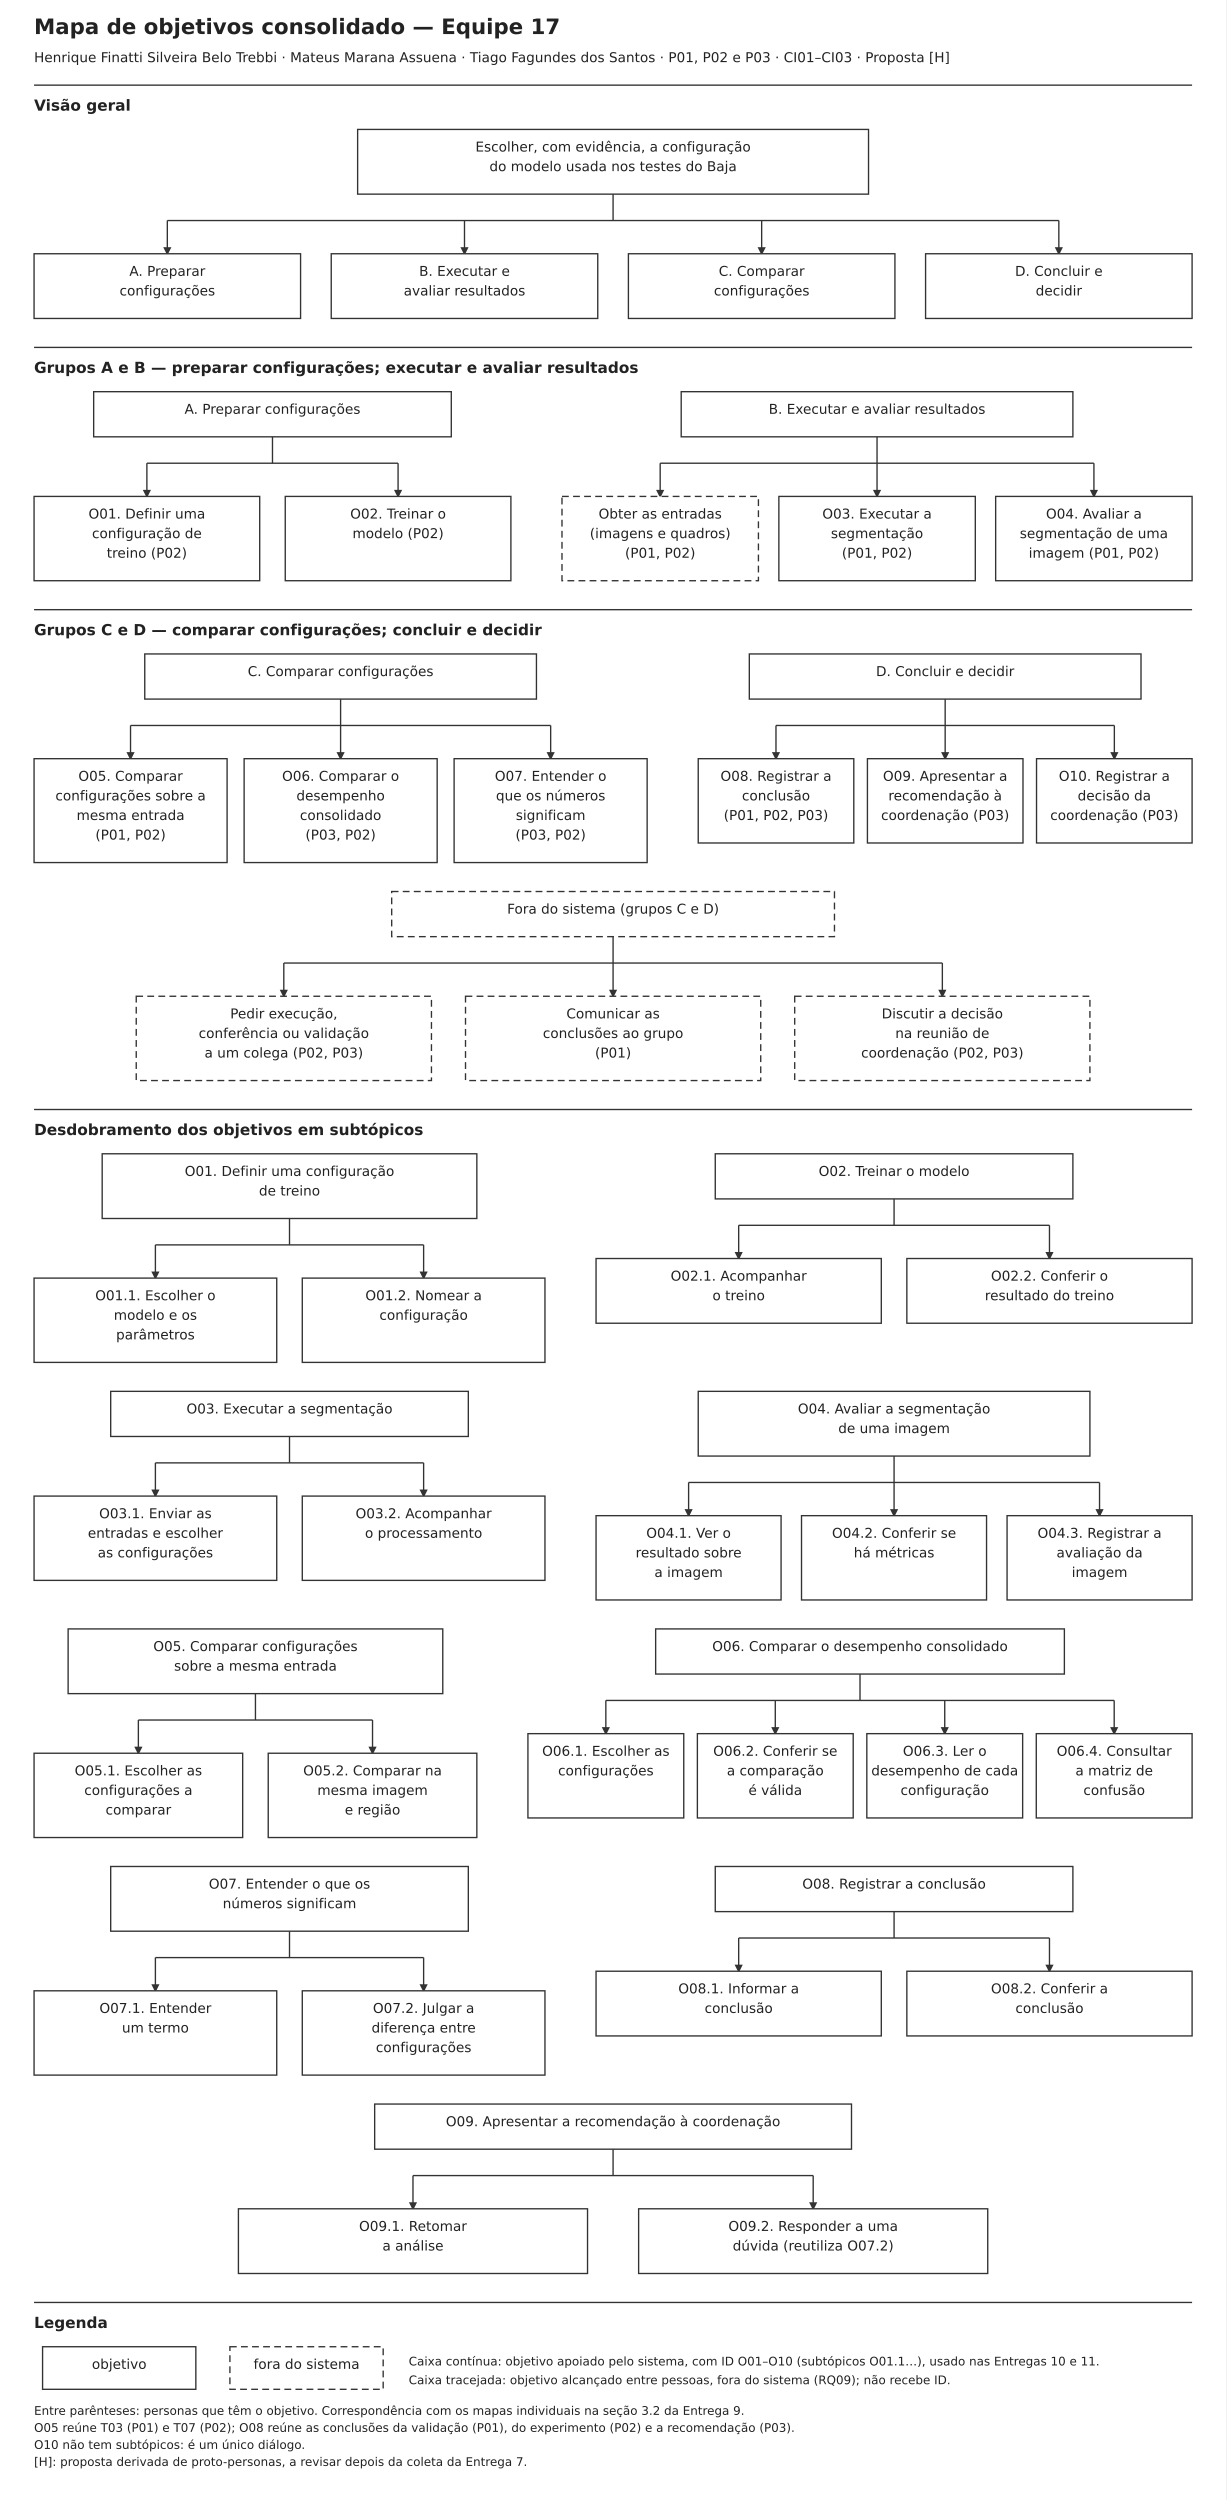
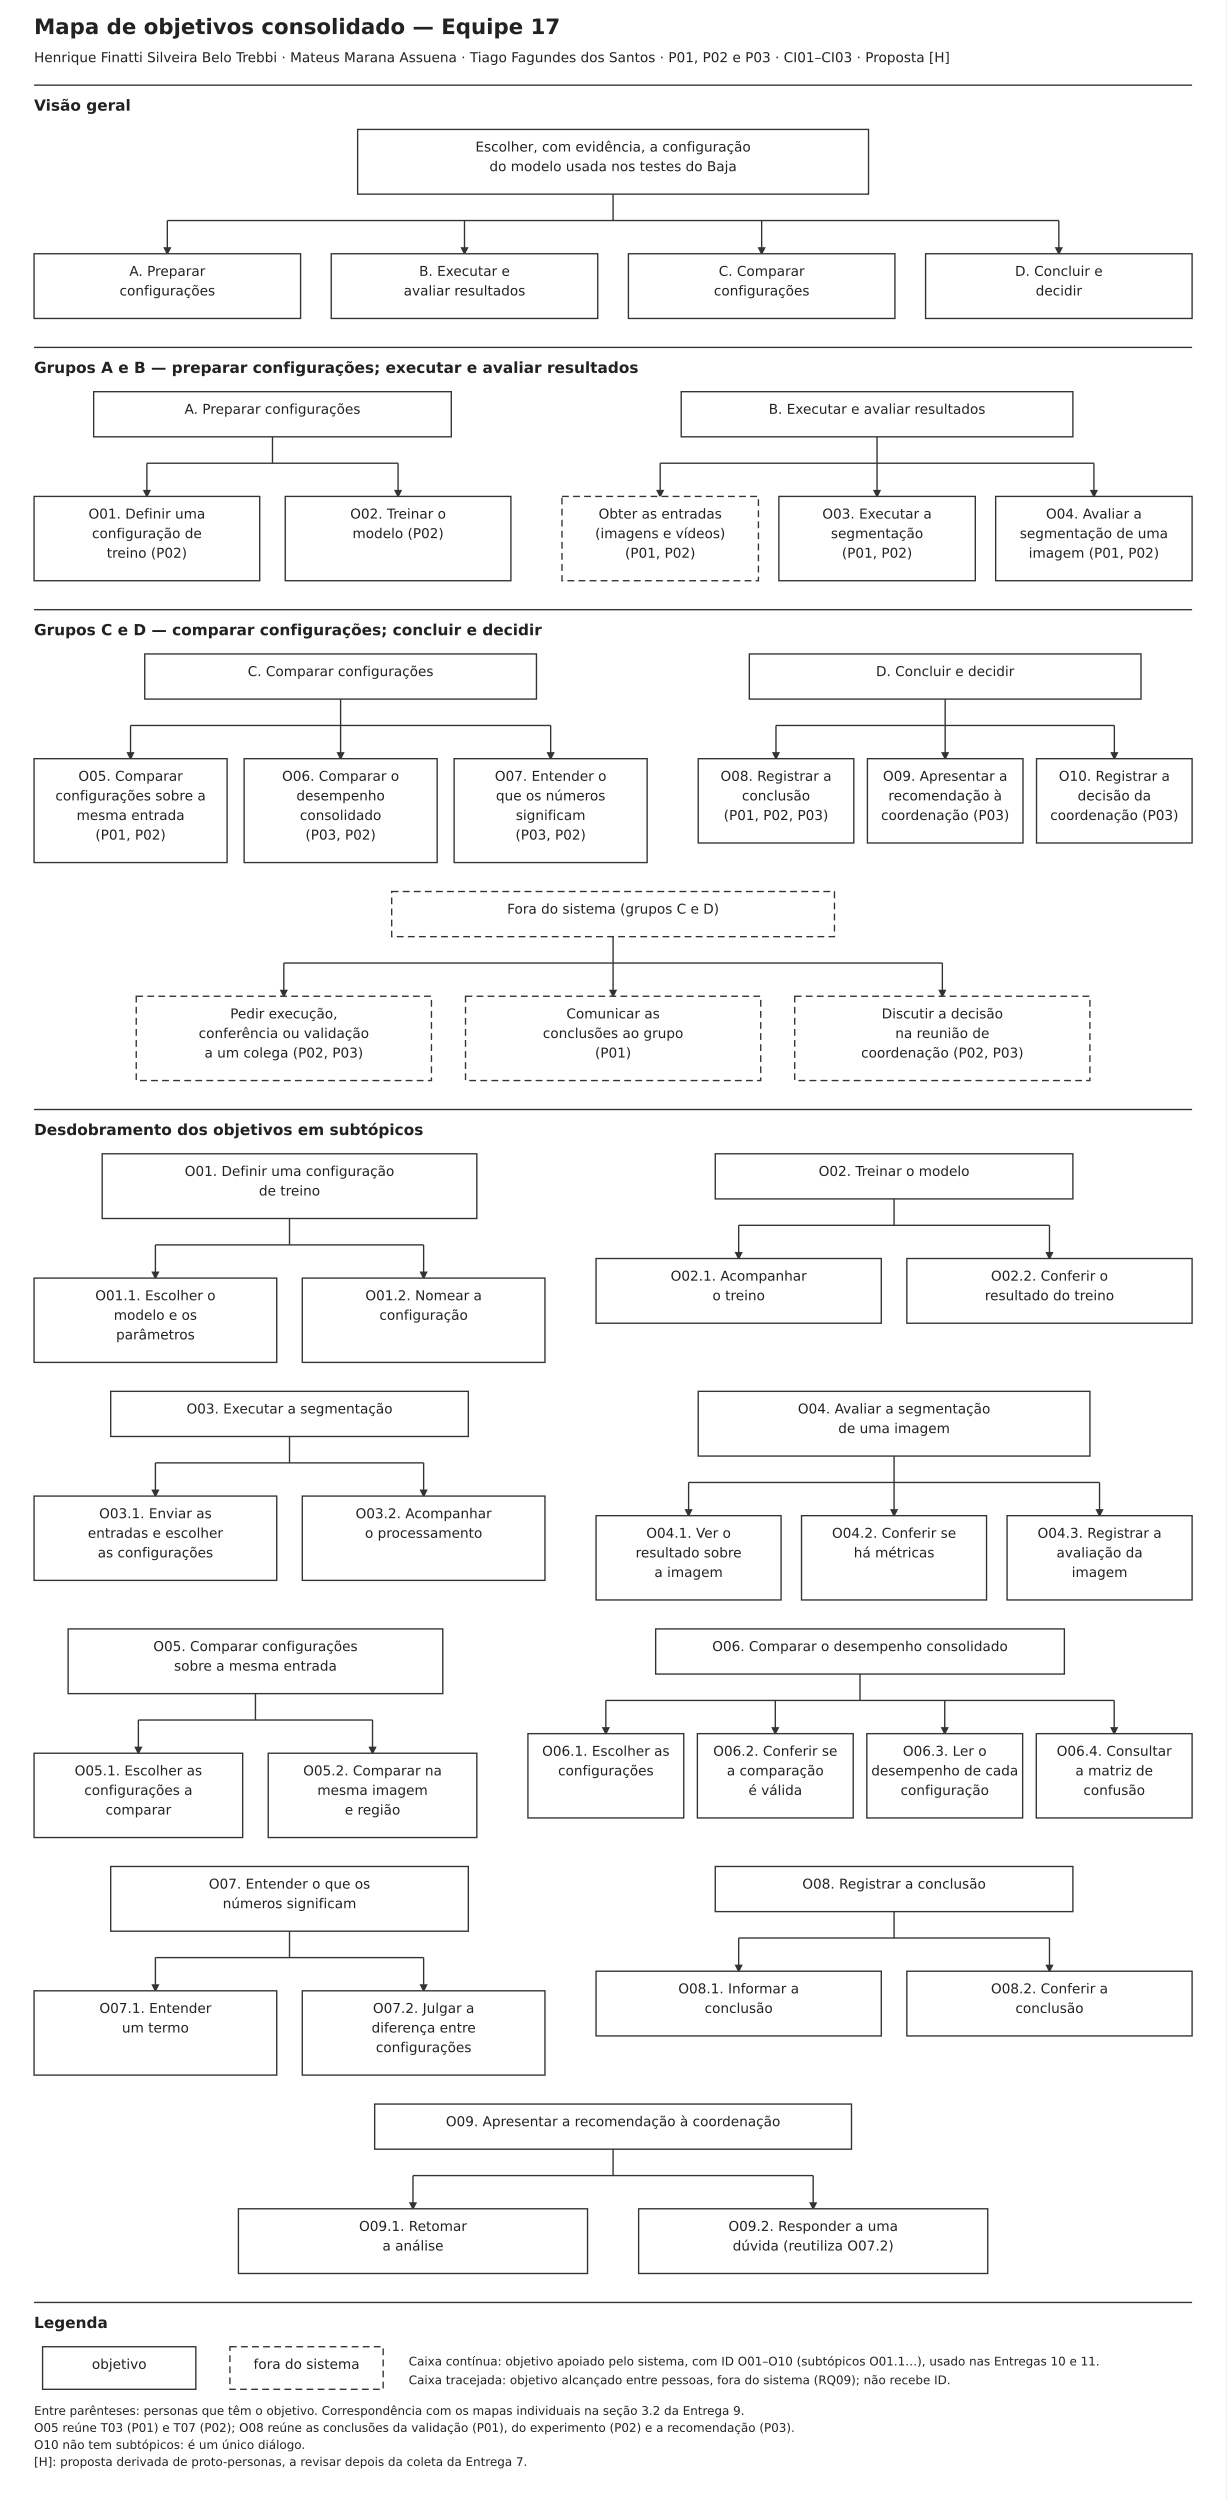
<svg xmlns="http://www.w3.org/2000/svg" width="1440" height="2936" viewBox="0 0 1440 2936" role="img" aria-labelledby="title desc">
  <defs>
    <marker id="arrow" viewBox="0 0 10 10" refX="8" refY="5" markerWidth="6" markerHeight="6" orient="auto">
      <path d="M0 0 L10 5 L0 10 Z" fill="#333" />
    </marker>
  </defs>
  <rect width="1440" height="2936" fill="white" />
  <g font-family="DejaVu Sans, Arial, sans-serif" fill="#222">
    <text x="40" y="40" text-anchor="start" font-size="25" font-weight="700">Mapa de objetivos consolidado — Equipe 17</text>
    <text x="40" y="73" text-anchor="start" font-size="16" font-weight="400">Henrique Finatti Silveira Belo Trebbi · Mateus Marana Assuena · Tiago Fagundes dos Santos · P01, P02 e P03 · CI01–CI03 · Proposta [H]</text>
    <path d="M40 100 H1400" fill="none" stroke="#333" stroke-width="1.6" />
    <text x="40" y="130" text-anchor="start" font-size="18" font-weight="700">Visão geral</text>
    <g data-box="b1">
      <rect x="420.0" y="152" width="600.0" height="76" fill="white" stroke="#333" stroke-width="1.6" class="frame" />
      <text x="720.0" y="178" text-anchor="middle" font-size="16" font-weight="400">Escolher, com evidência, a configuração</text>
      <text x="720.0" y="201" text-anchor="middle" font-size="16" font-weight="400">do modelo usada nos testes do Baja</text>
    </g>
    <path d="M720.0 228 V259" fill="none" stroke="#333" stroke-width="1.6" />
    <path d="M196.5 259 H1243.5" fill="none" stroke="#333" stroke-width="1.6" />
    <path d="M196.5 259 V298" fill="none" stroke="#333" stroke-width="1.6" marker-end="url(#arrow)" />
    <g data-box="b2">
      <rect x="40.0" y="298" width="313.0" height="76" fill="white" stroke="#333" stroke-width="1.6" class="frame" />
      <text x="196.5" y="324" text-anchor="middle" font-size="16" font-weight="400">A. Preparar</text>
      <text x="196.5" y="347" text-anchor="middle" font-size="16" font-weight="400">configurações</text>
    </g>
    <path d="M545.5 259 V298" fill="none" stroke="#333" stroke-width="1.6" marker-end="url(#arrow)" />
    <g data-box="b3">
      <rect x="389.0" y="298" width="313.0" height="76" fill="white" stroke="#333" stroke-width="1.6" class="frame" />
      <text x="545.5" y="324" text-anchor="middle" font-size="16" font-weight="400">B. Executar e</text>
      <text x="545.5" y="347" text-anchor="middle" font-size="16" font-weight="400">avaliar resultados</text>
    </g>
    <path d="M894.5 259 V298" fill="none" stroke="#333" stroke-width="1.6" marker-end="url(#arrow)" />
    <g data-box="b4">
      <rect x="738.0" y="298" width="313.0" height="76" fill="white" stroke="#333" stroke-width="1.6" class="frame" />
      <text x="894.5" y="324" text-anchor="middle" font-size="16" font-weight="400">C. Comparar</text>
      <text x="894.5" y="347" text-anchor="middle" font-size="16" font-weight="400">configurações</text>
    </g>
    <path d="M1243.5 259 V298" fill="none" stroke="#333" stroke-width="1.6" marker-end="url(#arrow)" />
    <g data-box="b5">
      <rect x="1087.0" y="298" width="313.0" height="76" fill="white" stroke="#333" stroke-width="1.6" class="frame" />
      <text x="1243.5" y="324" text-anchor="middle" font-size="16" font-weight="400">D. Concluir e</text>
      <text x="1243.5" y="347" text-anchor="middle" font-size="16" font-weight="400">decidir</text>
    </g>
    <path d="M40 408 H1400" fill="none" stroke="#333" stroke-width="1.6" />
    <text x="40" y="438" text-anchor="start" font-size="18" font-weight="700">Grupos A e B — preparar configurações; executar e avaliar resultados</text>
    <g data-box="b6">
      <rect x="110.0" y="460" width="420.0" height="53" fill="white" stroke="#333" stroke-width="1.6" class="frame" />
      <text x="320.0" y="486" text-anchor="middle" font-size="16" font-weight="400">A. Preparar configurações</text>
    </g>
    <path d="M320.0 513 V544" fill="none" stroke="#333" stroke-width="1.6" />
    <path d="M172.5 544 H467.5" fill="none" stroke="#333" stroke-width="1.6" />
    <path d="M172.5 544 V583" fill="none" stroke="#333" stroke-width="1.6" marker-end="url(#arrow)" />
    <g data-box="b7">
      <rect x="40.0" y="583" width="265.0" height="99" fill="white" stroke="#333" stroke-width="1.6" class="frame" />
      <text x="172.5" y="609" text-anchor="middle" font-size="16" font-weight="400">O01. Definir uma</text>
      <text x="172.5" y="632" text-anchor="middle" font-size="16" font-weight="400">configuração de</text>
      <text x="172.5" y="655" text-anchor="middle" font-size="16" font-weight="400">treino (P02)</text>
    </g>
    <path d="M467.5 544 V583" fill="none" stroke="#333" stroke-width="1.6" marker-end="url(#arrow)" />
    <g data-box="b8">
      <rect x="335.0" y="583" width="265.0" height="99" fill="white" stroke="#333" stroke-width="1.6" class="frame" />
      <text x="467.5" y="609" text-anchor="middle" font-size="16" font-weight="400">O02. Treinar o</text>
      <text x="467.5" y="632" text-anchor="middle" font-size="16" font-weight="400">modelo (P02)</text>
    </g>
    <g data-box="b9">
      <rect x="800.0" y="460" width="460.0" height="53" fill="white" stroke="#333" stroke-width="1.6" class="frame" />
      <text x="1030.0" y="486" text-anchor="middle" font-size="16" font-weight="400">B. Executar e avaliar resultados</text>
    </g>
    <path d="M1030.0 513 V544" fill="none" stroke="#333" stroke-width="1.6" />
    <path d="M775.3 544 H1284.7" fill="none" stroke="#333" stroke-width="1.6" />
    <path d="M775.3 544 V583" fill="none" stroke="#333" stroke-width="1.6" marker-end="url(#arrow)" />
    <g data-box="b10">
      <rect x="660.0" y="583" width="230.7" height="99" fill="white" stroke="#333" stroke-width="1.6" stroke-dasharray="8 5" class="frame" />
      <text x="775.333" y="609" text-anchor="middle" font-size="16" font-weight="400">Obter as entradas</text>
-       <text x="775.333" y="632" text-anchor="middle" font-size="16" font-weight="400">(imagens e quadros)</text>
+       <text x="775.333" y="632" text-anchor="middle" font-size="16" font-weight="400">(imagens e vídeos)</text>
      <text x="775.333" y="655" text-anchor="middle" font-size="16" font-weight="400">(P01, P02)</text>
    </g>
    <path d="M1030.0 544 V583" fill="none" stroke="#333" stroke-width="1.6" marker-end="url(#arrow)" />
    <g data-box="b11">
      <rect x="914.7" y="583" width="230.7" height="99" fill="white" stroke="#333" stroke-width="1.6" class="frame" />
      <text x="1030.0" y="609" text-anchor="middle" font-size="16" font-weight="400">O03. Executar a</text>
      <text x="1030.0" y="632" text-anchor="middle" font-size="16" font-weight="400">segmentação</text>
      <text x="1030.0" y="655" text-anchor="middle" font-size="16" font-weight="400">(P01, P02)</text>
    </g>
    <path d="M1284.7 544 V583" fill="none" stroke="#333" stroke-width="1.6" marker-end="url(#arrow)" />
    <g data-box="b12">
      <rect x="1169.3" y="583" width="230.7" height="99" fill="white" stroke="#333" stroke-width="1.6" class="frame" />
      <text x="1284.667" y="609" text-anchor="middle" font-size="16" font-weight="400">O04. Avaliar a</text>
      <text x="1284.667" y="632" text-anchor="middle" font-size="16" font-weight="400">segmentação de uma</text>
      <text x="1284.667" y="655" text-anchor="middle" font-size="16" font-weight="400">imagem (P01, P02)</text>
    </g>
    <path d="M40 716 H1400" fill="none" stroke="#333" stroke-width="1.6" />
    <text x="40" y="746" text-anchor="start" font-size="18" font-weight="700">Grupos C e D — comparar configurações; concluir e decidir</text>
    <g data-box="b13">
      <rect x="170.0" y="768" width="460.0" height="53" fill="white" stroke="#333" stroke-width="1.6" class="frame" />
      <text x="400.0" y="794" text-anchor="middle" font-size="16" font-weight="400">C. Comparar configurações</text>
    </g>
    <path d="M400.0 821 V852" fill="none" stroke="#333" stroke-width="1.6" />
    <path d="M153.3 852 H646.7" fill="none" stroke="#333" stroke-width="1.6" />
    <path d="M153.3 852 V891" fill="none" stroke="#333" stroke-width="1.6" marker-end="url(#arrow)" />
    <g data-box="b14">
      <rect x="40.0" y="891" width="226.7" height="122" fill="white" stroke="#333" stroke-width="1.6" class="frame" />
      <text x="153.333" y="917" text-anchor="middle" font-size="16" font-weight="400">O05. Comparar</text>
      <text x="153.333" y="940" text-anchor="middle" font-size="16" font-weight="400">configurações sobre a</text>
      <text x="153.333" y="963" text-anchor="middle" font-size="16" font-weight="400">mesma entrada</text>
      <text x="153.333" y="986" text-anchor="middle" font-size="16" font-weight="400">(P01, P02)</text>
    </g>
    <path d="M400.0 852 V891" fill="none" stroke="#333" stroke-width="1.6" marker-end="url(#arrow)" />
    <g data-box="b15">
      <rect x="286.7" y="891" width="226.7" height="122" fill="white" stroke="#333" stroke-width="1.6" class="frame" />
      <text x="400.0" y="917" text-anchor="middle" font-size="16" font-weight="400">O06. Comparar o</text>
      <text x="400.0" y="940" text-anchor="middle" font-size="16" font-weight="400">desempenho</text>
      <text x="400.0" y="963" text-anchor="middle" font-size="16" font-weight="400">consolidado</text>
      <text x="400.0" y="986" text-anchor="middle" font-size="16" font-weight="400">(P03, P02)</text>
    </g>
    <path d="M646.7 852 V891" fill="none" stroke="#333" stroke-width="1.6" marker-end="url(#arrow)" />
    <g data-box="b16">
      <rect x="533.3" y="891" width="226.7" height="122" fill="white" stroke="#333" stroke-width="1.6" class="frame" />
      <text x="646.667" y="917" text-anchor="middle" font-size="16" font-weight="400">O07. Entender o</text>
      <text x="646.667" y="940" text-anchor="middle" font-size="16" font-weight="400">que os números</text>
      <text x="646.667" y="963" text-anchor="middle" font-size="16" font-weight="400">significam</text>
      <text x="646.667" y="986" text-anchor="middle" font-size="16" font-weight="400">(P03, P02)</text>
    </g>
    <g data-box="b17">
      <rect x="880.0" y="768" width="460.0" height="53" fill="white" stroke="#333" stroke-width="1.6" class="frame" />
      <text x="1110.0" y="794" text-anchor="middle" font-size="16" font-weight="400">D. Concluir e decidir</text>
    </g>
    <path d="M1110.0 821 V852" fill="none" stroke="#333" stroke-width="1.6" />
    <path d="M911.3 852 H1308.7" fill="none" stroke="#333" stroke-width="1.6" />
    <path d="M911.3 852 V891" fill="none" stroke="#333" stroke-width="1.6" marker-end="url(#arrow)" />
    <g data-box="b18">
      <rect x="820.0" y="891" width="182.7" height="99" fill="white" stroke="#333" stroke-width="1.6" class="frame" />
      <text x="911.333" y="917" text-anchor="middle" font-size="16" font-weight="400">O08. Registrar a</text>
      <text x="911.333" y="940" text-anchor="middle" font-size="16" font-weight="400">conclusão</text>
      <text x="911.333" y="963" text-anchor="middle" font-size="16" font-weight="400">(P01, P02, P03)</text>
    </g>
    <path d="M1110.0 852 V891" fill="none" stroke="#333" stroke-width="1.6" marker-end="url(#arrow)" />
    <g data-box="b19">
      <rect x="1018.7" y="891" width="182.7" height="99" fill="white" stroke="#333" stroke-width="1.6" class="frame" />
      <text x="1110.0" y="917" text-anchor="middle" font-size="16" font-weight="400">O09. Apresentar a</text>
      <text x="1110.0" y="940" text-anchor="middle" font-size="16" font-weight="400">recomendação à</text>
      <text x="1110.0" y="963" text-anchor="middle" font-size="16" font-weight="400">coordenação (P03)</text>
    </g>
    <path d="M1308.7 852 V891" fill="none" stroke="#333" stroke-width="1.6" marker-end="url(#arrow)" />
    <g data-box="b20">
      <rect x="1217.3" y="891" width="182.7" height="99" fill="white" stroke="#333" stroke-width="1.6" class="frame" />
      <text x="1308.667" y="917" text-anchor="middle" font-size="16" font-weight="400">O10. Registrar a</text>
      <text x="1308.667" y="940" text-anchor="middle" font-size="16" font-weight="400">decisão da</text>
      <text x="1308.667" y="963" text-anchor="middle" font-size="16" font-weight="400">coordenação (P03)</text>
    </g>
    <g data-box="b21">
      <rect x="460.0" y="1047" width="520.0" height="53" fill="white" stroke="#333" stroke-width="1.6" stroke-dasharray="8 5" class="frame" />
      <text x="720.0" y="1073" text-anchor="middle" font-size="16" font-weight="400">Fora do sistema (grupos C e D)</text>
    </g>
    <path d="M720.0 1100 V1131" fill="none" stroke="#333" stroke-width="1.6" />
    <path d="M333.3 1131 H1106.7" fill="none" stroke="#333" stroke-width="1.6" />
    <path d="M333.3 1131 V1170" fill="none" stroke="#333" stroke-width="1.6" marker-end="url(#arrow)" />
    <g data-box="b22">
      <rect x="160.0" y="1170" width="346.7" height="99" fill="white" stroke="#333" stroke-width="1.6" stroke-dasharray="8 5" class="frame" />
      <text x="333.333" y="1196" text-anchor="middle" font-size="16" font-weight="400">Pedir execução,</text>
      <text x="333.333" y="1219" text-anchor="middle" font-size="16" font-weight="400">conferência ou validação</text>
      <text x="333.333" y="1242" text-anchor="middle" font-size="16" font-weight="400">a um colega (P02, P03)</text>
    </g>
    <path d="M720.0 1131 V1170" fill="none" stroke="#333" stroke-width="1.6" marker-end="url(#arrow)" />
    <g data-box="b23">
      <rect x="546.7" y="1170" width="346.7" height="99" fill="white" stroke="#333" stroke-width="1.6" stroke-dasharray="8 5" class="frame" />
      <text x="720.0" y="1196" text-anchor="middle" font-size="16" font-weight="400">Comunicar as</text>
      <text x="720.0" y="1219" text-anchor="middle" font-size="16" font-weight="400">conclusões ao grupo</text>
      <text x="720.0" y="1242" text-anchor="middle" font-size="16" font-weight="400">(P01)</text>
    </g>
    <path d="M1106.7 1131 V1170" fill="none" stroke="#333" stroke-width="1.6" marker-end="url(#arrow)" />
    <g data-box="b24">
      <rect x="933.3" y="1170" width="346.7" height="99" fill="white" stroke="#333" stroke-width="1.6" stroke-dasharray="8 5" class="frame" />
      <text x="1106.667" y="1196" text-anchor="middle" font-size="16" font-weight="400">Discutir a decisão</text>
      <text x="1106.667" y="1219" text-anchor="middle" font-size="16" font-weight="400">na reunião de</text>
      <text x="1106.667" y="1242" text-anchor="middle" font-size="16" font-weight="400">coordenação (P02, P03)</text>
    </g>
    <path d="M40 1303 H1400" fill="none" stroke="#333" stroke-width="1.6" />
    <text x="40" y="1333" text-anchor="start" font-size="18" font-weight="700">Desdobramento dos objetivos em subtópicos</text>
    <g data-box="b25">
      <rect x="120.0" y="1355" width="440.0" height="76" fill="white" stroke="#333" stroke-width="1.6" class="frame" />
      <text x="340.0" y="1381" text-anchor="middle" font-size="16" font-weight="400">O01. Definir uma configuração</text>
      <text x="340.0" y="1404" text-anchor="middle" font-size="16" font-weight="400">de treino</text>
    </g>
    <path d="M340.0 1431 V1462" fill="none" stroke="#333" stroke-width="1.6" />
    <path d="M182.5 1462 H497.5" fill="none" stroke="#333" stroke-width="1.6" />
    <path d="M182.5 1462 V1501" fill="none" stroke="#333" stroke-width="1.6" marker-end="url(#arrow)" />
    <g data-box="b26">
      <rect x="40.0" y="1501" width="285.0" height="99" fill="white" stroke="#333" stroke-width="1.6" class="frame" />
      <text x="182.5" y="1527" text-anchor="middle" font-size="16" font-weight="400">O01.1. Escolher o</text>
      <text x="182.5" y="1550" text-anchor="middle" font-size="16" font-weight="400">modelo e os</text>
      <text x="182.5" y="1573" text-anchor="middle" font-size="16" font-weight="400">parâmetros</text>
    </g>
    <path d="M497.5 1462 V1501" fill="none" stroke="#333" stroke-width="1.6" marker-end="url(#arrow)" />
    <g data-box="b27">
      <rect x="355.0" y="1501" width="285.0" height="99" fill="white" stroke="#333" stroke-width="1.6" class="frame" />
      <text x="497.5" y="1527" text-anchor="middle" font-size="16" font-weight="400">O01.2. Nomear a</text>
      <text x="497.5" y="1550" text-anchor="middle" font-size="16" font-weight="400">configuração</text>
    </g>
    <g data-box="b28">
      <rect x="840.0" y="1355" width="420.0" height="53" fill="white" stroke="#333" stroke-width="1.6" class="frame" />
      <text x="1050.0" y="1381" text-anchor="middle" font-size="16" font-weight="400">O02. Treinar o modelo</text>
    </g>
    <path d="M1050.0 1408 V1439" fill="none" stroke="#333" stroke-width="1.6" />
    <path d="M867.5 1439 H1232.5" fill="none" stroke="#333" stroke-width="1.6" />
    <path d="M867.5 1439 V1478" fill="none" stroke="#333" stroke-width="1.6" marker-end="url(#arrow)" />
    <g data-box="b29">
      <rect x="700.0" y="1478" width="335.0" height="76" fill="white" stroke="#333" stroke-width="1.6" class="frame" />
      <text x="867.5" y="1504" text-anchor="middle" font-size="16" font-weight="400">O02.1. Acompanhar</text>
      <text x="867.5" y="1527" text-anchor="middle" font-size="16" font-weight="400">o treino</text>
    </g>
    <path d="M1232.5 1439 V1478" fill="none" stroke="#333" stroke-width="1.6" marker-end="url(#arrow)" />
    <g data-box="b30">
      <rect x="1065.0" y="1478" width="335.0" height="76" fill="white" stroke="#333" stroke-width="1.6" class="frame" />
      <text x="1232.5" y="1504" text-anchor="middle" font-size="16" font-weight="400">O02.2. Conferir o</text>
      <text x="1232.5" y="1527" text-anchor="middle" font-size="16" font-weight="400">resultado do treino</text>
    </g>
    <g data-box="b31">
      <rect x="130.0" y="1634" width="420.0" height="53" fill="white" stroke="#333" stroke-width="1.6" class="frame" />
      <text x="340.0" y="1660" text-anchor="middle" font-size="16" font-weight="400">O03. Executar a segmentação</text>
    </g>
    <path d="M340.0 1687 V1718" fill="none" stroke="#333" stroke-width="1.6" />
    <path d="M182.5 1718 H497.5" fill="none" stroke="#333" stroke-width="1.6" />
    <path d="M182.5 1718 V1757" fill="none" stroke="#333" stroke-width="1.6" marker-end="url(#arrow)" />
    <g data-box="b32">
      <rect x="40.0" y="1757" width="285.0" height="99" fill="white" stroke="#333" stroke-width="1.6" class="frame" />
      <text x="182.5" y="1783" text-anchor="middle" font-size="16" font-weight="400">O03.1. Enviar as</text>
      <text x="182.5" y="1806" text-anchor="middle" font-size="16" font-weight="400">entradas e escolher</text>
      <text x="182.5" y="1829" text-anchor="middle" font-size="16" font-weight="400">as configurações</text>
    </g>
    <path d="M497.5 1718 V1757" fill="none" stroke="#333" stroke-width="1.6" marker-end="url(#arrow)" />
    <g data-box="b33">
      <rect x="355.0" y="1757" width="285.0" height="99" fill="white" stroke="#333" stroke-width="1.6" class="frame" />
      <text x="497.5" y="1783" text-anchor="middle" font-size="16" font-weight="400">O03.2. Acompanhar</text>
      <text x="497.5" y="1806" text-anchor="middle" font-size="16" font-weight="400">o processamento</text>
    </g>
    <g data-box="b34">
      <rect x="820.0" y="1634" width="460.0" height="76" fill="white" stroke="#333" stroke-width="1.6" class="frame" />
      <text x="1050.0" y="1660" text-anchor="middle" font-size="16" font-weight="400">O04. Avaliar a segmentação</text>
      <text x="1050.0" y="1683" text-anchor="middle" font-size="16" font-weight="400">de uma imagem</text>
    </g>
    <path d="M1050.0 1710 V1741" fill="none" stroke="#333" stroke-width="1.6" />
    <path d="M808.7 1741 H1291.3" fill="none" stroke="#333" stroke-width="1.6" />
    <path d="M808.7 1741 V1780" fill="none" stroke="#333" stroke-width="1.6" marker-end="url(#arrow)" />
    <g data-box="b35">
      <rect x="700.0" y="1780" width="217.3" height="99" fill="white" stroke="#333" stroke-width="1.6" class="frame" />
      <text x="808.667" y="1806" text-anchor="middle" font-size="16" font-weight="400">O04.1. Ver o</text>
      <text x="808.667" y="1829" text-anchor="middle" font-size="16" font-weight="400">resultado sobre</text>
      <text x="808.667" y="1852" text-anchor="middle" font-size="16" font-weight="400">a imagem</text>
    </g>
    <path d="M1050.0 1741 V1780" fill="none" stroke="#333" stroke-width="1.6" marker-end="url(#arrow)" />
    <g data-box="b36">
      <rect x="941.3" y="1780" width="217.3" height="99" fill="white" stroke="#333" stroke-width="1.6" class="frame" />
      <text x="1050.0" y="1806" text-anchor="middle" font-size="16" font-weight="400">O04.2. Conferir se</text>
      <text x="1050.0" y="1829" text-anchor="middle" font-size="16" font-weight="400">há métricas</text>
    </g>
    <path d="M1291.3 1741 V1780" fill="none" stroke="#333" stroke-width="1.6" marker-end="url(#arrow)" />
    <g data-box="b37">
      <rect x="1182.7" y="1780" width="217.3" height="99" fill="white" stroke="#333" stroke-width="1.6" class="frame" />
      <text x="1291.333" y="1806" text-anchor="middle" font-size="16" font-weight="400">O04.3. Registrar a</text>
      <text x="1291.333" y="1829" text-anchor="middle" font-size="16" font-weight="400">avaliação da</text>
      <text x="1291.333" y="1852" text-anchor="middle" font-size="16" font-weight="400">imagem</text>
    </g>
    <g data-box="b38">
      <rect x="80.0" y="1913" width="440.0" height="76" fill="white" stroke="#333" stroke-width="1.6" class="frame" />
      <text x="300.0" y="1939" text-anchor="middle" font-size="16" font-weight="400">O05. Comparar configurações</text>
      <text x="300.0" y="1962" text-anchor="middle" font-size="16" font-weight="400">sobre a mesma entrada</text>
    </g>
    <path d="M300.0 1989 V2020" fill="none" stroke="#333" stroke-width="1.6" />
    <path d="M162.5 2020 H437.5" fill="none" stroke="#333" stroke-width="1.6" />
    <path d="M162.5 2020 V2059" fill="none" stroke="#333" stroke-width="1.6" marker-end="url(#arrow)" />
    <g data-box="b39">
      <rect x="40.0" y="2059" width="245.0" height="99" fill="white" stroke="#333" stroke-width="1.6" class="frame" />
      <text x="162.5" y="2085" text-anchor="middle" font-size="16" font-weight="400">O05.1. Escolher as</text>
      <text x="162.5" y="2108" text-anchor="middle" font-size="16" font-weight="400">configurações a</text>
      <text x="162.5" y="2131" text-anchor="middle" font-size="16" font-weight="400">comparar</text>
    </g>
    <path d="M437.5 2020 V2059" fill="none" stroke="#333" stroke-width="1.6" marker-end="url(#arrow)" />
    <g data-box="b40">
      <rect x="315.0" y="2059" width="245.0" height="99" fill="white" stroke="#333" stroke-width="1.6" class="frame" />
      <text x="437.5" y="2085" text-anchor="middle" font-size="16" font-weight="400">O05.2. Comparar na</text>
      <text x="437.5" y="2108" text-anchor="middle" font-size="16" font-weight="400">mesma imagem</text>
      <text x="437.5" y="2131" text-anchor="middle" font-size="16" font-weight="400">e região</text>
    </g>
    <g data-box="b41">
      <rect x="770.0" y="1913" width="480.0" height="53" fill="white" stroke="#333" stroke-width="1.6" class="frame" />
      <text x="1010.0" y="1939" text-anchor="middle" font-size="16" font-weight="400">O06. Comparar o desempenho consolidado</text>
    </g>
    <path d="M1010.0 1966 V1997" fill="none" stroke="#333" stroke-width="1.6" />
    <path d="M711.5 1997 H1308.5" fill="none" stroke="#333" stroke-width="1.6" />
    <path d="M711.5 1997 V2036" fill="none" stroke="#333" stroke-width="1.6" marker-end="url(#arrow)" />
    <g data-box="b42">
      <rect x="620.0" y="2036" width="183.0" height="99" fill="white" stroke="#333" stroke-width="1.6" class="frame" />
      <text x="711.5" y="2062" text-anchor="middle" font-size="16" font-weight="400">O06.1. Escolher as</text>
      <text x="711.5" y="2085" text-anchor="middle" font-size="16" font-weight="400">configurações</text>
    </g>
    <path d="M910.5 1997 V2036" fill="none" stroke="#333" stroke-width="1.6" marker-end="url(#arrow)" />
    <g data-box="b43">
      <rect x="819.0" y="2036" width="183.0" height="99" fill="white" stroke="#333" stroke-width="1.6" class="frame" />
      <text x="910.5" y="2062" text-anchor="middle" font-size="16" font-weight="400">O06.2. Conferir se</text>
      <text x="910.5" y="2085" text-anchor="middle" font-size="16" font-weight="400">a comparação</text>
      <text x="910.5" y="2108" text-anchor="middle" font-size="16" font-weight="400">é válida</text>
    </g>
    <path d="M1109.5 1997 V2036" fill="none" stroke="#333" stroke-width="1.6" marker-end="url(#arrow)" />
    <g data-box="b44">
      <rect x="1018.0" y="2036" width="183.0" height="99" fill="white" stroke="#333" stroke-width="1.6" class="frame" />
      <text x="1109.5" y="2062" text-anchor="middle" font-size="16" font-weight="400">O06.3. Ler o</text>
      <text x="1109.5" y="2085" text-anchor="middle" font-size="16" font-weight="400">desempenho de cada</text>
      <text x="1109.5" y="2108" text-anchor="middle" font-size="16" font-weight="400">configuração</text>
    </g>
    <path d="M1308.5 1997 V2036" fill="none" stroke="#333" stroke-width="1.6" marker-end="url(#arrow)" />
    <g data-box="b45">
      <rect x="1217.0" y="2036" width="183.0" height="99" fill="white" stroke="#333" stroke-width="1.6" class="frame" />
      <text x="1308.5" y="2062" text-anchor="middle" font-size="16" font-weight="400">O06.4. Consultar</text>
      <text x="1308.5" y="2085" text-anchor="middle" font-size="16" font-weight="400">a matriz de</text>
      <text x="1308.5" y="2108" text-anchor="middle" font-size="16" font-weight="400">confusão</text>
    </g>
    <g data-box="b46">
      <rect x="130.0" y="2192" width="420.0" height="76" fill="white" stroke="#333" stroke-width="1.6" class="frame" />
      <text x="340.0" y="2218" text-anchor="middle" font-size="16" font-weight="400">O07. Entender o que os</text>
      <text x="340.0" y="2241" text-anchor="middle" font-size="16" font-weight="400">números significam</text>
    </g>
    <path d="M340.0 2268 V2299" fill="none" stroke="#333" stroke-width="1.6" />
    <path d="M182.5 2299 H497.5" fill="none" stroke="#333" stroke-width="1.6" />
    <path d="M182.5 2299 V2338" fill="none" stroke="#333" stroke-width="1.6" marker-end="url(#arrow)" />
    <g data-box="b47">
      <rect x="40.0" y="2338" width="285.0" height="99" fill="white" stroke="#333" stroke-width="1.6" class="frame" />
      <text x="182.5" y="2364" text-anchor="middle" font-size="16" font-weight="400">O07.1. Entender</text>
      <text x="182.5" y="2387" text-anchor="middle" font-size="16" font-weight="400">um termo</text>
    </g>
    <path d="M497.5 2299 V2338" fill="none" stroke="#333" stroke-width="1.6" marker-end="url(#arrow)" />
    <g data-box="b48">
      <rect x="355.0" y="2338" width="285.0" height="99" fill="white" stroke="#333" stroke-width="1.6" class="frame" />
      <text x="497.5" y="2364" text-anchor="middle" font-size="16" font-weight="400">O07.2. Julgar a</text>
      <text x="497.5" y="2387" text-anchor="middle" font-size="16" font-weight="400">diferença entre</text>
      <text x="497.5" y="2410" text-anchor="middle" font-size="16" font-weight="400">configurações</text>
    </g>
    <g data-box="b49">
      <rect x="840.0" y="2192" width="420.0" height="53" fill="white" stroke="#333" stroke-width="1.6" class="frame" />
      <text x="1050.0" y="2218" text-anchor="middle" font-size="16" font-weight="400">O08. Registrar a conclusão</text>
    </g>
    <path d="M1050.0 2245 V2276" fill="none" stroke="#333" stroke-width="1.6" />
    <path d="M867.5 2276 H1232.5" fill="none" stroke="#333" stroke-width="1.6" />
    <path d="M867.5 2276 V2315" fill="none" stroke="#333" stroke-width="1.6" marker-end="url(#arrow)" />
    <g data-box="b50">
      <rect x="700.0" y="2315" width="335.0" height="76" fill="white" stroke="#333" stroke-width="1.6" class="frame" />
      <text x="867.5" y="2341" text-anchor="middle" font-size="16" font-weight="400">O08.1. Informar a</text>
      <text x="867.5" y="2364" text-anchor="middle" font-size="16" font-weight="400">conclusão</text>
    </g>
    <path d="M1232.5 2276 V2315" fill="none" stroke="#333" stroke-width="1.6" marker-end="url(#arrow)" />
    <g data-box="b51">
      <rect x="1065.0" y="2315" width="335.0" height="76" fill="white" stroke="#333" stroke-width="1.6" class="frame" />
      <text x="1232.5" y="2341" text-anchor="middle" font-size="16" font-weight="400">O08.2. Conferir a</text>
      <text x="1232.5" y="2364" text-anchor="middle" font-size="16" font-weight="400">conclusão</text>
    </g>
    <g data-box="b52">
      <rect x="440.0" y="2471" width="560.0" height="53" fill="white" stroke="#333" stroke-width="1.6" class="frame" />
      <text x="720.0" y="2497" text-anchor="middle" font-size="16" font-weight="400">O09. Apresentar a recomendação à coordenação</text>
    </g>
    <path d="M720.0 2524 V2555" fill="none" stroke="#333" stroke-width="1.6" />
    <path d="M485.0 2555 H955.0" fill="none" stroke="#333" stroke-width="1.6" />
    <path d="M485.0 2555 V2594" fill="none" stroke="#333" stroke-width="1.6" marker-end="url(#arrow)" />
    <g data-box="b53">
      <rect x="280.0" y="2594" width="410.0" height="76" fill="white" stroke="#333" stroke-width="1.6" class="frame" />
      <text x="485.0" y="2620" text-anchor="middle" font-size="16" font-weight="400">O09.1. Retomar</text>
      <text x="485.0" y="2643" text-anchor="middle" font-size="16" font-weight="400">a análise</text>
    </g>
    <path d="M955.0 2555 V2594" fill="none" stroke="#333" stroke-width="1.6" marker-end="url(#arrow)" />
    <g data-box="b54">
      <rect x="750.0" y="2594" width="410.0" height="76" fill="white" stroke="#333" stroke-width="1.6" class="frame" />
      <text x="955.0" y="2620" text-anchor="middle" font-size="16" font-weight="400">O09.2. Responder a uma</text>
      <text x="955.0" y="2643" text-anchor="middle" font-size="16" font-weight="400">dúvida (reutiliza O07.2)</text>
    </g>
    <path d="M40 2704 H1400" fill="none" stroke="#333" stroke-width="1.6" />
    <text x="40" y="2734" text-anchor="start" font-size="18" font-weight="700">Legenda</text>
    <g data-box="b55">
      <rect x="50.0" y="2756" width="180.0" height="50" fill="white" stroke="#333" stroke-width="1.6" class="frame" />
      <text x="140" y="2782" text-anchor="middle" font-size="16" font-weight="400">objetivo</text>
    </g>
    <g data-box="b56">
      <rect x="270.0" y="2756" width="180.0" height="50" fill="white" stroke="#333" stroke-width="1.6" stroke-dasharray="8 5" class="frame" />
      <text x="360" y="2782" text-anchor="middle" font-size="16" font-weight="400">fora do sistema</text>
    </g>
    <text x="480" y="2778" text-anchor="start" font-size="14" font-weight="400">Caixa contínua: objetivo apoiado pelo sistema, com ID O01–O10 (subtópicos O01.1…), usado nas Entregas 10 e 11.</text>
    <text x="480" y="2800" text-anchor="start" font-size="14" font-weight="400">Caixa tracejada: objetivo alcançado entre pessoas, fora do sistema (RQ09); não recebe ID.</text>
    <text x="40" y="2836" text-anchor="start" font-size="14" font-weight="400">Entre parênteses: personas que têm o objetivo. Correspondência com os mapas individuais na seção 3.2 da Entrega 9.</text>
    <text x="40" y="2856" text-anchor="start" font-size="14" font-weight="400">O05 reúne T03 (P01) e T07 (P02); O08 reúne as conclusões da validação (P01), do experimento (P02) e a recomendação (P03).</text>
    <text x="40" y="2876" text-anchor="start" font-size="14" font-weight="400">O10 não tem subtópicos: é um único diálogo.</text>
    <text x="40" y="2896" text-anchor="start" font-size="14" font-weight="400">[H]: proposta derivada de proto-personas, a revisar depois da coleta da Entrega 7.</text>
  </g>
</svg>
